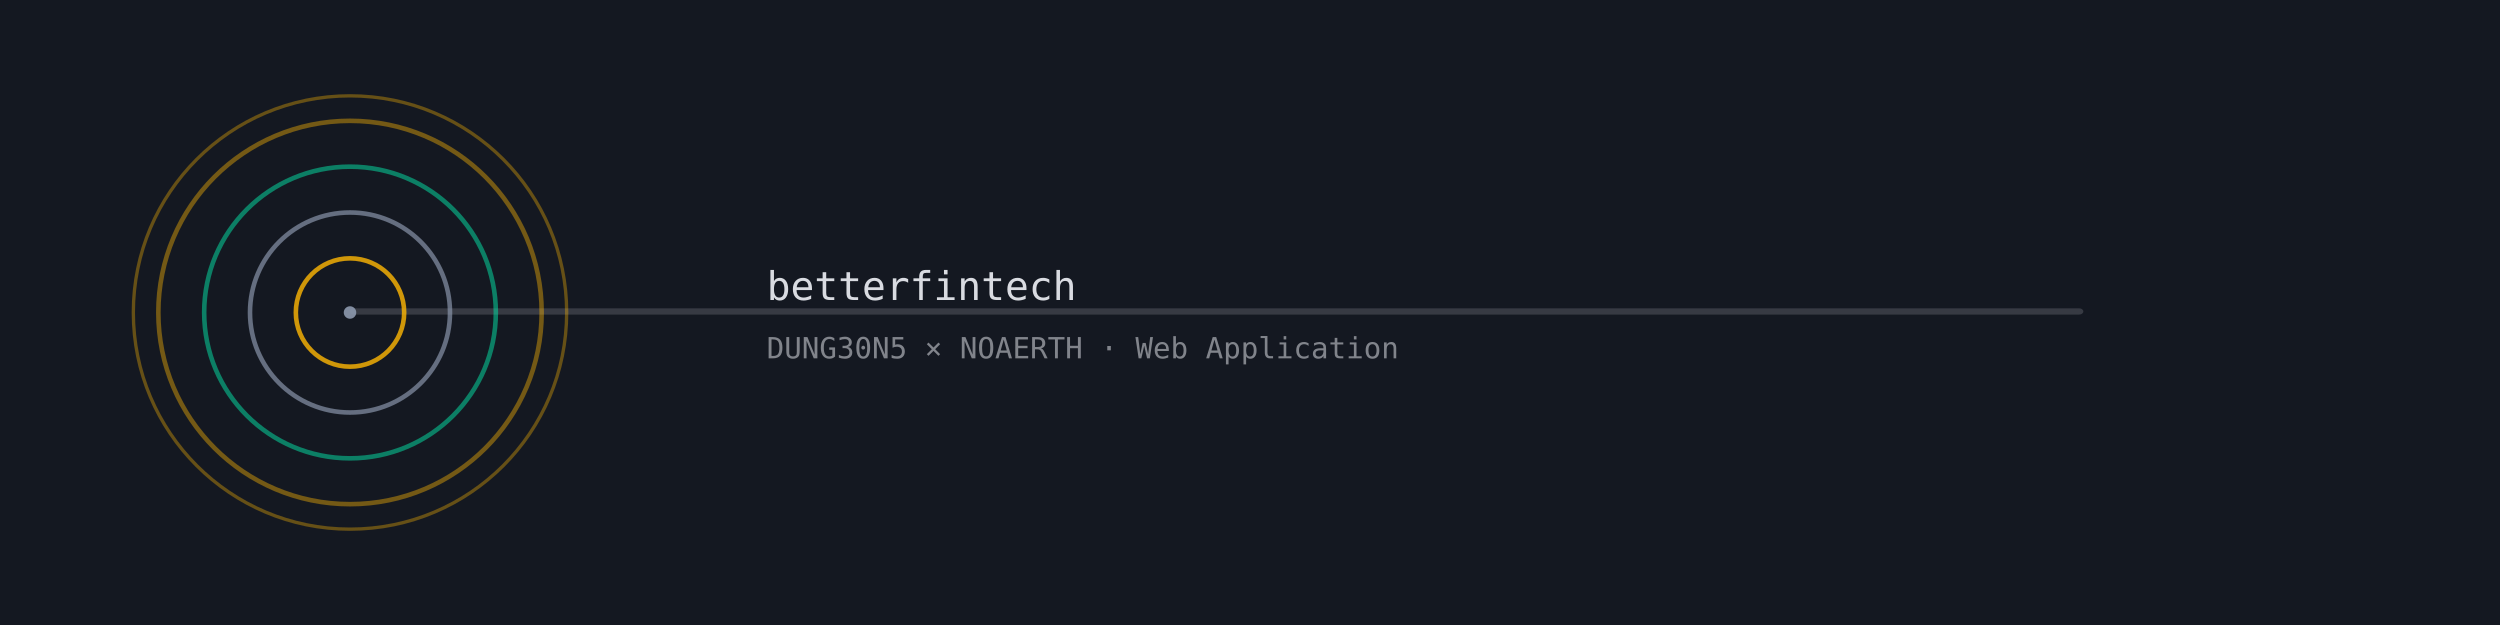
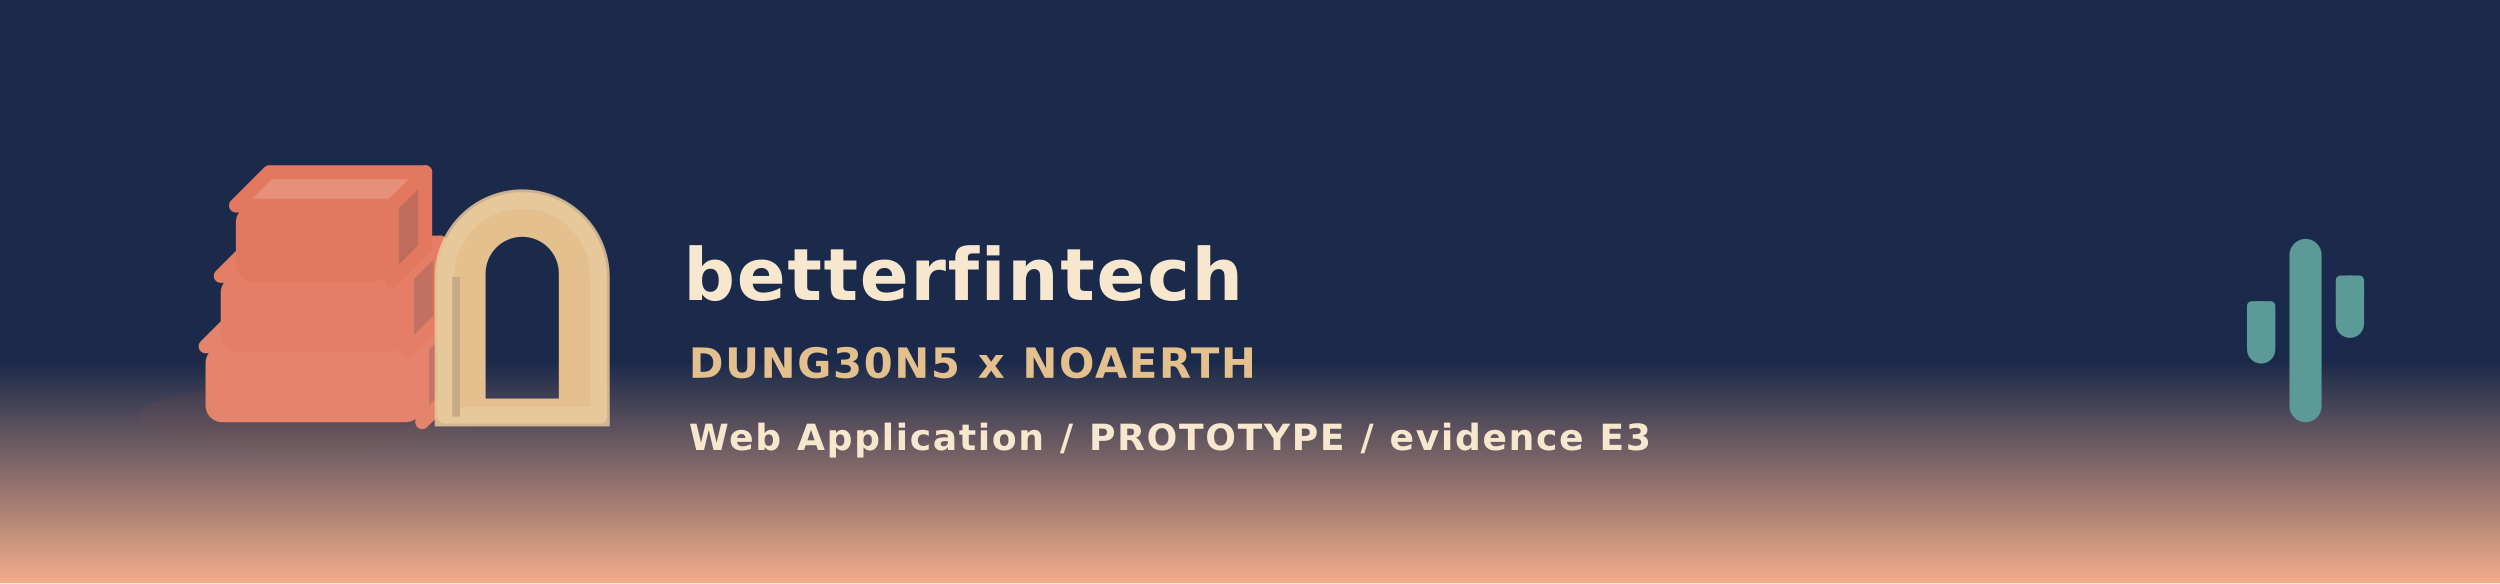
- <svg xmlns="http://www.w3.org/2000/svg" viewBox="0 0 1200 300" width="1200" height="300" role="img" aria-label="betterfintech identity object">
-   <rect width="1200" height="300" fill="#141821" />
-   <defs>
-     <linearGradient id="gft" x1="0" y1="0" x2="1" y2="1">
-       <stop offset="0%" stop-color="#ffb703" />
-       <stop offset="100%" stop-color="#8d99ae" />
-     </linearGradient>
-   </defs>
-   <rect x="168.00" y="148.00" width="832.00" height="3.00" rx="2.00" fill="rgba(238,241,246,0.160)" opacity="1.00" />
-   <circle cx="168.00" cy="150.00" r="26.00" fill="none" stroke="rgba(255,183,3,0.800)" stroke-width="2.20" opacity="1.00" />
-   <circle cx="168.00" cy="150.00" r="48.00" fill="none" stroke="rgba(141,153,174,0.670)" stroke-width="2.20" opacity="1.00" />
-   <circle cx="168.00" cy="150.00" r="70.00" fill="none" stroke="rgba(6,214,160,0.540)" stroke-width="2.20" opacity="1.00" />
-   <circle cx="168.00" cy="150.00" r="92.00" fill="none" stroke="rgba(255,183,3,0.410)" stroke-width="2.20" opacity="1.00" />
+ <svg xmlns="http://www.w3.org/2000/svg" width="900" height="210" viewBox="0 0 900 210" role="img" aria-label="betterfintech - identity object">
+   <linearGradient id="skyf" x1="0" y1="0" x2="0" y2="1">
+     <stop offset="0" stop-color="#1b2a4a" />
+     <stop offset="0.62" stop-color="#1b2a4a" />
+     <stop offset="1" stop-color="#f3ad8a" />
+   </linearGradient>
+   <rect width="900" height="210" fill="url(#skyf)" />
+   <rect x="0" y="352" width="900" height="-142" fill="#e3c08d" />
+   <rect x="0" y="352" width="900" height="3" fill="#e6c596" />
+   <ellipse cx="112" cy="150" rx="62" ry="12" fill="rgba(138,90,68,0.11)" />
  <g>
-     <circle cx="168.00" cy="150.00" r="104.00" fill="none" stroke="rgba(255,183,3,0.350)" stroke-width="1.60" opacity="1.00" />
-     <animate attributeName="opacity" values="0.25;1.0;0.25" dur="19.2s" begin="0s" repeatCount="indefinite" />
+     <path d="M74,124.67 L152,124.67 L164,112.67 L86,112.67 Z" fill="#e99a82" stroke="#e5846c" stroke-width="5" stroke-linejoin="round" />
+     <path d="M152,124.67 L164,112.67 L164,140 L152,152 Z" fill="#c37566" stroke="#e5846c" stroke-width="5" stroke-linejoin="round" />
+     <rect x="74" y="124.67" width="78" height="27.33" rx="6" fill="#e5846c" />
+     <path d="M79.46,99.33 L146.54,99.33 L158.54,87.33 L91.46,87.33 Z" fill="#e8957d" stroke="#e47e66" stroke-width="5" stroke-linejoin="round" />
+     <path d="M146.54,99.33 L158.54,87.33 L158.54,114.67 L146.54,126.67 Z" fill="#c27061" stroke="#e47e66" stroke-width="5" stroke-linejoin="round" />
+     <rect x="79.46" y="99.33" width="67.08" height="27.33" rx="6" fill="#e47e66" />
+     <path d="M84.92,74 L141.08,74 L153.08,62 L96.92,62 Z" fill="#e79079" stroke="#e37861" stroke-width="5" stroke-linejoin="round" />
+     <path d="M141.08,74 L153.08,62 L153.08,89.33 L141.08,101.33 Z" fill="#c16b5d" stroke="#e37861" stroke-width="5" stroke-linejoin="round" />
+     <rect x="84.92" y="74" width="56.16" height="27.33" rx="6" fill="#e37861" />
+     <animate attributeName="opacity" values="0.72;1;0.72" dur="6s" begin="0s" repeatCount="indefinite" />
  </g>
-   <circle cx="168" cy="150" r="3" fill="rgba(141,153,174,0.900)">
-     <animate attributeName="opacity" values="0.35;0.95;0.35" dur="19.2s" begin="0s" repeatCount="indefinite" />
-   </circle>
-   <text x="368" y="144" font-family="ui-monospace,Menlo,monospace" font-size="19" fill="rgba(238,241,246,0.900)">betterfintech</text>
-   <text x="368" y="172" font-family="ui-monospace,Menlo,monospace" font-size="14" fill="rgba(238,241,246,0.500)">DUNG30N5 × NOAERTH · Web Application</text>
+   <path d="M160,150 L160,99.68 A28,28 0 0 1 216,99.68 L216,150 Z M172.32,146 L172.32,98.43 A15.68,15.68 0 0 1 203.68,98.43 L203.68,146 Z" fill="#e3c08d" fill-rule="evenodd" stroke="#e3c08d" stroke-width="5" stroke-linejoin="round" />
+   <path d="M160,150 L160,99.68 A28,28 0 0 1 216,99.68 L216,150 Z" fill="none" stroke="#e8c99d" stroke-width="7" stroke-linecap="round" opacity="0.85" />
+   <rect x="162.8" y="99.68" width="2.8" height="50.32" fill="#c7ab84" />
+   <text x="246" y="108" font-family="Verdana,DejaVu Sans,sans-serif" font-size="26" font-weight="700" letter-spacing="0.6" fill="#f6e7ce" text-anchor="start">betterfintech</text>
+   <text x="248" y="136" font-family="Verdana,DejaVu Sans,sans-serif" font-size="15" font-weight="700" letter-spacing="0.6" fill="#e3c08d" text-anchor="start">DUNG30N5 x NOAERTH</text>
+   <text x="248" y="162" font-family="Verdana,DejaVu Sans,sans-serif" font-size="13" font-weight="700" letter-spacing="0.6" fill="#f6e7ce" text-anchor="start">Web Application  /  PROTOTYPE  /  evidence E3</text>
+   <rect x="824.22" y="86" width="11.56" height="66" rx="5.78" fill="#5b9a97" />
+   <rect x="808.92" y="108.44" width="10.2" height="22.44" rx="5.1" fill="#5b9a97" />
+   <rect x="808.92" y="108.44" width="10.2" height="6.6" rx="1.7" fill="#5b9a97" />
+   <rect x="840.88" y="99.2" width="10.2" height="22.44" rx="5.1" fill="#5b9a97" />
+   <rect x="840.88" y="99.2" width="10.2" height="6.6" rx="1.7" fill="#5b9a97" />
</svg>
